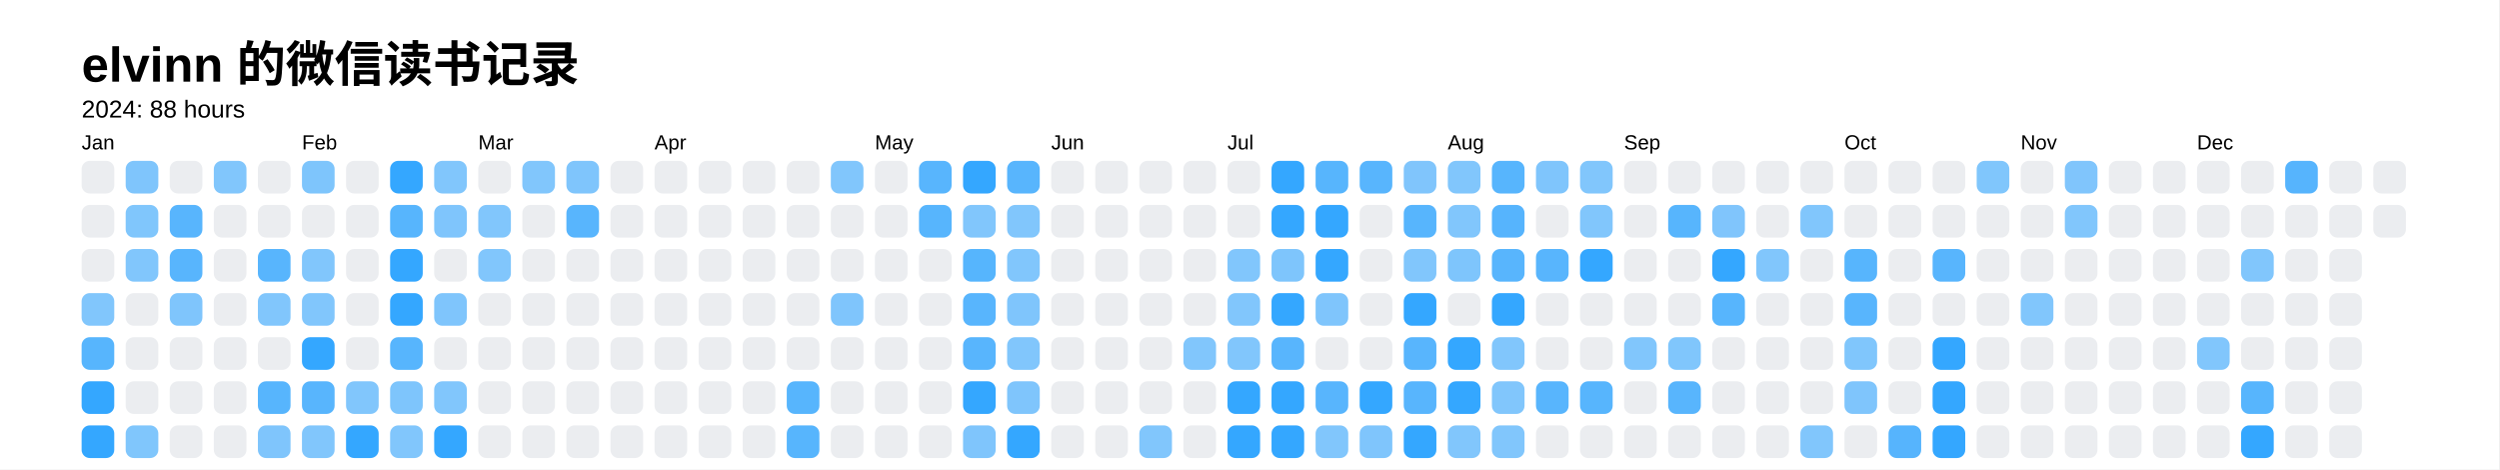
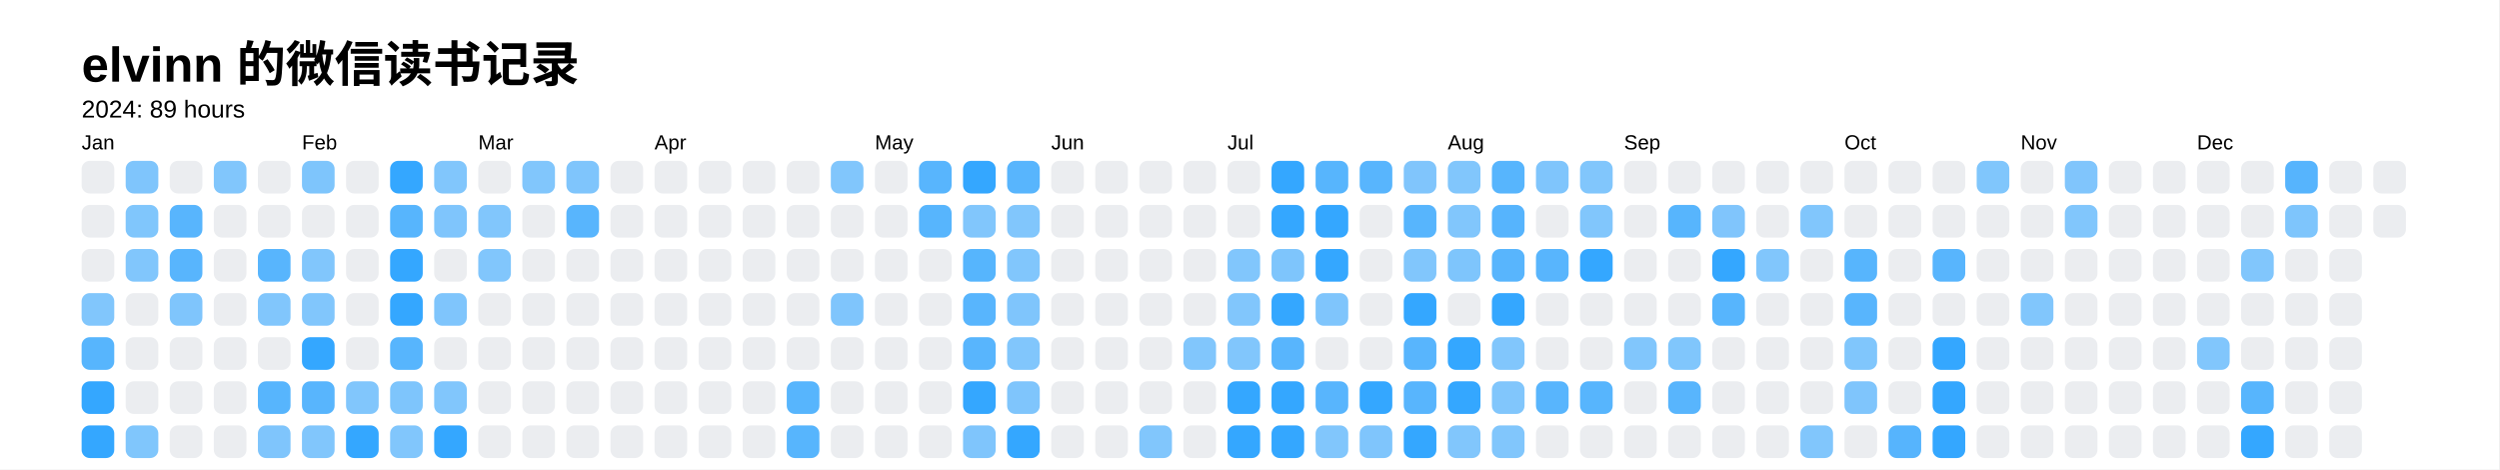
<svg xmlns="http://www.w3.org/2000/svg" baseProfile="full" height="57.5mm" version="1.1" viewBox="0,0,306.2,57.5" width="306.2mm">
  <defs />
  <rect fill="#FFFFFF" height="57.5" width="306.2" x="0" y="0" />
  <text fill="#000000" style="font-size:6px; font-family:Arial; font-weight:bold;" x="10" y="10">elvinn 的微信读书记录</text>
-   <text fill="#000000" style="font-size:3px; font-family:Arial;" x="10" y="14.4">2024: 88 hours</text>
+   <text fill="#000000" style="font-size:3px; font-family:Arial;" x="10" y="14.4">2024: 89 hours</text>
  <text fill="#000000" style="font-size:2.5px; font-family:Arial" x="10" y="18.3">Jan</text>
  <rect fill="#EBEDF0" height="4" rx="1" ry="1" width="4" x="10" y="19.7" />
  <rect fill="#EBEDF0" height="4" rx="1" ry="1" width="4" x="10" y="25.1" />
  <rect fill="#EBEDF0" height="4" rx="1" ry="1" width="4" x="10" y="30.5" />
  <rect fill="#81c6fc" height="4" rx="1" ry="1" width="4" x="10" y="35.9" />
  <rect fill="#57b5fd" height="4" rx="1" ry="1" width="4" x="10" y="41.3" />
  <rect fill="#34A7FF" height="4" rx="1" ry="1" width="4" x="10" y="46.7" />
  <rect fill="#34A7FF" height="4" rx="1" ry="1" width="4" x="10" y="52.1" />
  <rect fill="#7fc5fc" height="4" rx="1" ry="1" width="4" x="15.4" y="19.7" />
  <rect fill="#80c6fc" height="4" rx="1" ry="1" width="4" x="15.4" y="25.1" />
  <rect fill="#81c6fc" height="4" rx="1" ry="1" width="4" x="15.4" y="30.5" />
  <rect fill="#EBEDF0" height="4" rx="1" ry="1" width="4" x="15.4" y="35.9" />
  <rect fill="#EBEDF0" height="4" rx="1" ry="1" width="4" x="15.4" y="41.3" />
  <rect fill="#EBEDF0" height="4" rx="1" ry="1" width="4" x="15.4" y="46.7" />
  <rect fill="#80c6fc" height="4" rx="1" ry="1" width="4" x="15.4" y="52.1" />
  <rect fill="#EBEDF0" height="4" rx="1" ry="1" width="4" x="20.8" y="19.7" />
  <rect fill="#58b5fd" height="4" rx="1" ry="1" width="4" x="20.8" y="25.1" />
  <rect fill="#58b5fd" height="4" rx="1" ry="1" width="4" x="20.8" y="30.5" />
  <rect fill="#7fc5fc" height="4" rx="1" ry="1" width="4" x="20.8" y="35.9" />
  <rect fill="#EBEDF0" height="4" rx="1" ry="1" width="4" x="20.8" y="41.3" />
  <rect fill="#EBEDF0" height="4" rx="1" ry="1" width="4" x="20.8" y="46.7" />
  <rect fill="#EBEDF0" height="4" rx="1" ry="1" width="4" x="20.8" y="52.1" />
  <rect fill="#81c6fc" height="4" rx="1" ry="1" width="4" x="26.2" y="19.7" />
  <rect fill="#EBEDF0" height="4" rx="1" ry="1" width="4" x="26.2" y="25.1" />
  <rect fill="#EBEDF0" height="4" rx="1" ry="1" width="4" x="26.2" y="30.5" />
  <rect fill="#EBEDF0" height="4" rx="1" ry="1" width="4" x="26.2" y="35.9" />
  <rect fill="#EBEDF0" height="4" rx="1" ry="1" width="4" x="26.2" y="41.3" />
  <rect fill="#EBEDF0" height="4" rx="1" ry="1" width="4" x="26.2" y="46.7" />
  <rect fill="#EBEDF0" height="4" rx="1" ry="1" width="4" x="26.2" y="52.1" />
  <rect fill="#EBEDF0" height="4" rx="1" ry="1" width="4" x="31.6" y="19.7" />
  <rect fill="#EBEDF0" height="4" rx="1" ry="1" width="4" x="31.6" y="25.1" />
  <rect fill="#58b5fd" height="4" rx="1" ry="1" width="4" x="31.6" y="30.5" />
  <rect fill="#81c6fc" height="4" rx="1" ry="1" width="4" x="31.6" y="35.9" />
  <rect fill="#EBEDF0" height="4" rx="1" ry="1" width="4" x="31.6" y="41.3" />
  <rect fill="#57b5fd" height="4" rx="1" ry="1" width="4" x="31.6" y="46.7" />
  <rect fill="#7fc5fc" height="4" rx="1" ry="1" width="4" x="31.6" y="52.1" />
  <text fill="#000000" style="font-size:2.5px; font-family:Arial" x="37.0" y="18.3">Feb</text>
  <rect fill="#7ec5fc" height="4" rx="1" ry="1" width="4" x="37.0" y="19.7" />
  <rect fill="#EBEDF0" height="4" rx="1" ry="1" width="4" x="37.0" y="25.1" />
  <rect fill="#81c6fc" height="4" rx="1" ry="1" width="4" x="37.0" y="30.5" />
  <rect fill="#81c6fc" height="4" rx="1" ry="1" width="4" x="37.0" y="35.9" />
  <rect fill="#34A7FF" height="4" rx="1" ry="1" width="4" x="37.0" y="41.3" />
  <rect fill="#58b5fd" height="4" rx="1" ry="1" width="4" x="37.0" y="46.7" />
  <rect fill="#81c6fc" height="4" rx="1" ry="1" width="4" x="37.0" y="52.1" />
  <rect fill="#EBEDF0" height="4" rx="1" ry="1" width="4" x="42.4" y="19.7" />
  <rect fill="#EBEDF0" height="4" rx="1" ry="1" width="4" x="42.4" y="25.1" />
  <rect fill="#EBEDF0" height="4" rx="1" ry="1" width="4" x="42.4" y="30.5" />
  <rect fill="#EBEDF0" height="4" rx="1" ry="1" width="4" x="42.4" y="35.9" />
  <rect fill="#EBEDF0" height="4" rx="1" ry="1" width="4" x="42.4" y="41.3" />
  <rect fill="#81c6fc" height="4" rx="1" ry="1" width="4" x="42.4" y="46.7" />
  <rect fill="#34A7FF" height="4" rx="1" ry="1" width="4" x="42.4" y="52.1" />
  <rect fill="#34A7FF" height="4" rx="1" ry="1" width="4" x="47.8" y="19.7" />
  <rect fill="#57b5fd" height="4" rx="1" ry="1" width="4" x="47.8" y="25.1" />
  <rect fill="#34A7FF" height="4" rx="1" ry="1" width="4" x="47.8" y="30.5" />
  <rect fill="#34A7FF" height="4" rx="1" ry="1" width="4" x="47.8" y="35.9" />
  <rect fill="#57b5fd" height="4" rx="1" ry="1" width="4" x="47.8" y="41.3" />
  <rect fill="#7ec5fc" height="4" rx="1" ry="1" width="4" x="47.8" y="46.7" />
  <rect fill="#81c6fc" height="4" rx="1" ry="1" width="4" x="47.8" y="52.1" />
  <rect fill="#81c6fc" height="4" rx="1" ry="1" width="4" x="53.2" y="19.7" />
  <rect fill="#7fc5fc" height="4" rx="1" ry="1" width="4" x="53.2" y="25.1" />
  <rect fill="#EBEDF0" height="4" rx="1" ry="1" width="4" x="53.2" y="30.5" />
  <rect fill="#7fc5fc" height="4" rx="1" ry="1" width="4" x="53.2" y="35.9" />
  <rect fill="#EBEDF0" height="4" rx="1" ry="1" width="4" x="53.2" y="41.3" />
  <rect fill="#81c6fc" height="4" rx="1" ry="1" width="4" x="53.2" y="46.7" />
  <rect fill="#34A7FF" height="4" rx="1" ry="1" width="4" x="53.2" y="52.1" />
  <text fill="#000000" style="font-size:2.5px; font-family:Arial" x="58.6" y="18.3">Mar</text>
  <rect fill="#EBEDF0" height="4" rx="1" ry="1" width="4" x="58.6" y="19.7" />
  <rect fill="#81c6fc" height="4" rx="1" ry="1" width="4" x="58.6" y="25.1" />
  <rect fill="#81c6fc" height="4" rx="1" ry="1" width="4" x="58.6" y="30.5" />
  <rect fill="#EBEDF0" height="4" rx="1" ry="1" width="4" x="58.6" y="35.9" />
  <rect fill="#EBEDF0" height="4" rx="1" ry="1" width="4" x="58.6" y="41.3" />
  <rect fill="#EBEDF0" height="4" rx="1" ry="1" width="4" x="58.6" y="46.7" />
  <rect fill="#EBEDF0" height="4" rx="1" ry="1" width="4" x="58.6" y="52.1" />
  <rect fill="#81c6fc" height="4" rx="1" ry="1" width="4" x="64" y="19.7" />
  <rect fill="#EBEDF0" height="4" rx="1" ry="1" width="4" x="64" y="25.1" />
  <rect fill="#EBEDF0" height="4" rx="1" ry="1" width="4" x="64" y="30.5" />
  <rect fill="#EBEDF0" height="4" rx="1" ry="1" width="4" x="64" y="35.9" />
  <rect fill="#EBEDF0" height="4" rx="1" ry="1" width="4" x="64" y="41.3" />
  <rect fill="#EBEDF0" height="4" rx="1" ry="1" width="4" x="64" y="46.7" />
  <rect fill="#EBEDF0" height="4" rx="1" ry="1" width="4" x="64" y="52.1" />
  <rect fill="#7fc5fc" height="4" rx="1" ry="1" width="4" x="69.4" y="19.7" />
  <rect fill="#58b5fd" height="4" rx="1" ry="1" width="4" x="69.4" y="25.1" />
  <rect fill="#EBEDF0" height="4" rx="1" ry="1" width="4" x="69.4" y="30.5" />
  <rect fill="#EBEDF0" height="4" rx="1" ry="1" width="4" x="69.4" y="35.9" />
  <rect fill="#EBEDF0" height="4" rx="1" ry="1" width="4" x="69.4" y="41.3" />
  <rect fill="#EBEDF0" height="4" rx="1" ry="1" width="4" x="69.4" y="46.7" />
  <rect fill="#EBEDF0" height="4" rx="1" ry="1" width="4" x="69.4" y="52.1" />
  <rect fill="#EBEDF0" height="4" rx="1" ry="1" width="4" x="74.8" y="19.7" />
  <rect fill="#EBEDF0" height="4" rx="1" ry="1" width="4" x="74.8" y="25.1" />
  <rect fill="#EBEDF0" height="4" rx="1" ry="1" width="4" x="74.8" y="30.5" />
  <rect fill="#EBEDF0" height="4" rx="1" ry="1" width="4" x="74.8" y="35.9" />
  <rect fill="#EBEDF0" height="4" rx="1" ry="1" width="4" x="74.8" y="41.3" />
  <rect fill="#EBEDF0" height="4" rx="1" ry="1" width="4" x="74.8" y="46.7" />
  <rect fill="#EBEDF0" height="4" rx="1" ry="1" width="4" x="74.8" y="52.1" />
  <text fill="#000000" style="font-size:2.5px; font-family:Arial" x="80.2" y="18.3">Apr</text>
  <rect fill="#EBEDF0" height="4" rx="1" ry="1" width="4" x="80.2" y="19.7" />
  <rect fill="#EBEDF0" height="4" rx="1" ry="1" width="4" x="80.2" y="25.1" />
  <rect fill="#EBEDF0" height="4" rx="1" ry="1" width="4" x="80.2" y="30.5" />
  <rect fill="#EBEDF0" height="4" rx="1" ry="1" width="4" x="80.2" y="35.9" />
  <rect fill="#EBEDF0" height="4" rx="1" ry="1" width="4" x="80.2" y="41.3" />
  <rect fill="#EBEDF0" height="4" rx="1" ry="1" width="4" x="80.2" y="46.7" />
  <rect fill="#EBEDF0" height="4" rx="1" ry="1" width="4" x="80.2" y="52.1" />
  <rect fill="#EBEDF0" height="4" rx="1" ry="1" width="4" x="85.6" y="19.7" />
  <rect fill="#EBEDF0" height="4" rx="1" ry="1" width="4" x="85.6" y="25.1" />
  <rect fill="#EBEDF0" height="4" rx="1" ry="1" width="4" x="85.6" y="30.5" />
  <rect fill="#EBEDF0" height="4" rx="1" ry="1" width="4" x="85.6" y="35.9" />
  <rect fill="#EBEDF0" height="4" rx="1" ry="1" width="4" x="85.6" y="41.3" />
  <rect fill="#EBEDF0" height="4" rx="1" ry="1" width="4" x="85.6" y="46.7" />
  <rect fill="#EBEDF0" height="4" rx="1" ry="1" width="4" x="85.6" y="52.1" />
  <rect fill="#EBEDF0" height="4" rx="1" ry="1" width="4" x="91" y="19.7" />
  <rect fill="#EBEDF0" height="4" rx="1" ry="1" width="4" x="91" y="25.1" />
  <rect fill="#EBEDF0" height="4" rx="1" ry="1" width="4" x="91" y="30.5" />
  <rect fill="#EBEDF0" height="4" rx="1" ry="1" width="4" x="91" y="35.9" />
  <rect fill="#EBEDF0" height="4" rx="1" ry="1" width="4" x="91" y="41.3" />
  <rect fill="#EBEDF0" height="4" rx="1" ry="1" width="4" x="91" y="46.7" />
  <rect fill="#EBEDF0" height="4" rx="1" ry="1" width="4" x="91" y="52.1" />
  <rect fill="#EBEDF0" height="4" rx="1" ry="1" width="4" x="96.4" y="19.7" />
  <rect fill="#EBEDF0" height="4" rx="1" ry="1" width="4" x="96.4" y="25.1" />
  <rect fill="#EBEDF0" height="4" rx="1" ry="1" width="4" x="96.4" y="30.5" />
  <rect fill="#EBEDF0" height="4" rx="1" ry="1" width="4" x="96.4" y="35.9" />
  <rect fill="#EBEDF0" height="4" rx="1" ry="1" width="4" x="96.4" y="41.3" />
  <rect fill="#57b5fd" height="4" rx="1" ry="1" width="4" x="96.4" y="46.7" />
  <rect fill="#57b5fd" height="4" rx="1" ry="1" width="4" x="96.4" y="52.1" />
  <rect fill="#81c6fc" height="4" rx="1" ry="1" width="4" x="101.8" y="19.7" />
  <rect fill="#EBEDF0" height="4" rx="1" ry="1" width="4" x="101.8" y="25.1" />
  <rect fill="#EBEDF0" height="4" rx="1" ry="1" width="4" x="101.8" y="30.5" />
  <rect fill="#7fc5fc" height="4" rx="1" ry="1" width="4" x="101.8" y="35.9" />
  <rect fill="#EBEDF0" height="4" rx="1" ry="1" width="4" x="101.8" y="41.3" />
  <rect fill="#EBEDF0" height="4" rx="1" ry="1" width="4" x="101.8" y="46.7" />
  <rect fill="#EBEDF0" height="4" rx="1" ry="1" width="4" x="101.8" y="52.1" />
  <text fill="#000000" style="font-size:2.5px; font-family:Arial" x="107.2" y="18.3">May</text>
  <rect fill="#EBEDF0" height="4" rx="1" ry="1" width="4" x="107.2" y="19.7" />
  <rect fill="#EBEDF0" height="4" rx="1" ry="1" width="4" x="107.2" y="25.1" />
  <rect fill="#EBEDF0" height="4" rx="1" ry="1" width="4" x="107.2" y="30.5" />
  <rect fill="#EBEDF0" height="4" rx="1" ry="1" width="4" x="107.2" y="35.9" />
  <rect fill="#EBEDF0" height="4" rx="1" ry="1" width="4" x="107.2" y="41.3" />
  <rect fill="#EBEDF0" height="4" rx="1" ry="1" width="4" x="107.2" y="46.7" />
  <rect fill="#EBEDF0" height="4" rx="1" ry="1" width="4" x="107.2" y="52.1" />
  <rect fill="#58b5fd" height="4" rx="1" ry="1" width="4" x="112.6" y="19.7" />
  <rect fill="#57b5fd" height="4" rx="1" ry="1" width="4" x="112.6" y="25.1" />
  <rect fill="#EBEDF0" height="4" rx="1" ry="1" width="4" x="112.6" y="30.5" />
  <rect fill="#EBEDF0" height="4" rx="1" ry="1" width="4" x="112.6" y="35.9" />
  <rect fill="#EBEDF0" height="4" rx="1" ry="1" width="4" x="112.6" y="41.3" />
  <rect fill="#EBEDF0" height="4" rx="1" ry="1" width="4" x="112.6" y="46.7" />
  <rect fill="#EBEDF0" height="4" rx="1" ry="1" width="4" x="112.6" y="52.1" />
  <rect fill="#34A7FF" height="4" rx="1" ry="1" width="4" x="118" y="19.7" />
  <rect fill="#81c6fc" height="4" rx="1" ry="1" width="4" x="118" y="25.1" />
  <rect fill="#56b5fd" height="4" rx="1" ry="1" width="4" x="118" y="30.5" />
  <rect fill="#58b5fd" height="4" rx="1" ry="1" width="4" x="118" y="35.9" />
  <rect fill="#58b5fd" height="4" rx="1" ry="1" width="4" x="118" y="41.3" />
  <rect fill="#34A7FF" height="4" rx="1" ry="1" width="4" x="118" y="46.7" />
  <rect fill="#7fc5fc" height="4" rx="1" ry="1" width="4" x="118" y="52.1" />
  <rect fill="#58b5fd" height="4" rx="1" ry="1" width="4" x="123.4" y="19.7" />
  <rect fill="#81c6fc" height="4" rx="1" ry="1" width="4" x="123.4" y="25.1" />
  <rect fill="#81c6fc" height="4" rx="1" ry="1" width="4" x="123.4" y="30.5" />
  <rect fill="#7fc5fc" height="4" rx="1" ry="1" width="4" x="123.4" y="35.9" />
  <rect fill="#81c6fc" height="4" rx="1" ry="1" width="4" x="123.4" y="41.3" />
  <rect fill="#7fc5fc" height="4" rx="1" ry="1" width="4" x="123.4" y="46.7" />
  <rect fill="#34A7FF" height="4" rx="1" ry="1" width="4" x="123.4" y="52.1" />
  <text fill="#000000" style="font-size:2.5px; font-family:Arial" x="128.8" y="18.3">Jun</text>
  <rect fill="#EBEDF0" height="4" rx="1" ry="1" width="4" x="128.8" y="19.7" />
  <rect fill="#EBEDF0" height="4" rx="1" ry="1" width="4" x="128.8" y="25.1" />
  <rect fill="#EBEDF0" height="4" rx="1" ry="1" width="4" x="128.8" y="30.5" />
  <rect fill="#EBEDF0" height="4" rx="1" ry="1" width="4" x="128.8" y="35.9" />
  <rect fill="#EBEDF0" height="4" rx="1" ry="1" width="4" x="128.8" y="41.3" />
  <rect fill="#EBEDF0" height="4" rx="1" ry="1" width="4" x="128.8" y="46.7" />
  <rect fill="#EBEDF0" height="4" rx="1" ry="1" width="4" x="128.8" y="52.1" />
  <rect fill="#EBEDF0" height="4" rx="1" ry="1" width="4" x="134.2" y="19.7" />
  <rect fill="#EBEDF0" height="4" rx="1" ry="1" width="4" x="134.2" y="25.1" />
  <rect fill="#EBEDF0" height="4" rx="1" ry="1" width="4" x="134.2" y="30.5" />
  <rect fill="#EBEDF0" height="4" rx="1" ry="1" width="4" x="134.2" y="35.9" />
  <rect fill="#EBEDF0" height="4" rx="1" ry="1" width="4" x="134.2" y="41.3" />
  <rect fill="#EBEDF0" height="4" rx="1" ry="1" width="4" x="134.2" y="46.7" />
  <rect fill="#EBEDF0" height="4" rx="1" ry="1" width="4" x="134.2" y="52.1" />
  <rect fill="#EBEDF0" height="4" rx="1" ry="1" width="4" x="139.6" y="19.7" />
  <rect fill="#EBEDF0" height="4" rx="1" ry="1" width="4" x="139.6" y="25.1" />
  <rect fill="#EBEDF0" height="4" rx="1" ry="1" width="4" x="139.6" y="30.5" />
  <rect fill="#EBEDF0" height="4" rx="1" ry="1" width="4" x="139.6" y="35.9" />
  <rect fill="#EBEDF0" height="4" rx="1" ry="1" width="4" x="139.6" y="41.3" />
  <rect fill="#EBEDF0" height="4" rx="1" ry="1" width="4" x="139.6" y="46.7" />
  <rect fill="#81c6fc" height="4" rx="1" ry="1" width="4" x="139.6" y="52.1" />
  <rect fill="#EBEDF0" height="4" rx="1" ry="1" width="4" x="145" y="19.7" />
  <rect fill="#EBEDF0" height="4" rx="1" ry="1" width="4" x="145" y="25.1" />
  <rect fill="#EBEDF0" height="4" rx="1" ry="1" width="4" x="145" y="30.5" />
  <rect fill="#EBEDF0" height="4" rx="1" ry="1" width="4" x="145" y="35.9" />
  <rect fill="#81c6fc" height="4" rx="1" ry="1" width="4" x="145" y="41.3" />
  <rect fill="#EBEDF0" height="4" rx="1" ry="1" width="4" x="145" y="46.7" />
  <rect fill="#EBEDF0" height="4" rx="1" ry="1" width="4" x="145" y="52.1" />
  <text fill="#000000" style="font-size:2.5px; font-family:Arial" x="150.4" y="18.3">Jul</text>
  <rect fill="#EBEDF0" height="4" rx="1" ry="1" width="4" x="150.4" y="19.7" />
  <rect fill="#EBEDF0" height="4" rx="1" ry="1" width="4" x="150.4" y="25.1" />
  <rect fill="#81c6fc" height="4" rx="1" ry="1" width="4" x="150.4" y="30.5" />
  <rect fill="#81c6fc" height="4" rx="1" ry="1" width="4" x="150.4" y="35.9" />
  <rect fill="#81c6fc" height="4" rx="1" ry="1" width="4" x="150.4" y="41.3" />
  <rect fill="#34A7FF" height="4" rx="1" ry="1" width="4" x="150.4" y="46.7" />
  <rect fill="#34A7FF" height="4" rx="1" ry="1" width="4" x="150.4" y="52.1" />
  <rect fill="#34A7FF" height="4" rx="1" ry="1" width="4" x="155.8" y="19.7" />
  <rect fill="#34A7FF" height="4" rx="1" ry="1" width="4" x="155.8" y="25.1" />
  <rect fill="#7ec5fc" height="4" rx="1" ry="1" width="4" x="155.8" y="30.5" />
  <rect fill="#34A7FF" height="4" rx="1" ry="1" width="4" x="155.8" y="35.9" />
  <rect fill="#58b5fd" height="4" rx="1" ry="1" width="4" x="155.8" y="41.3" />
  <rect fill="#34A7FF" height="4" rx="1" ry="1" width="4" x="155.8" y="46.7" />
  <rect fill="#34A7FF" height="4" rx="1" ry="1" width="4" x="155.8" y="52.1" />
  <rect fill="#57b5fd" height="4" rx="1" ry="1" width="4" x="161.2" y="19.7" />
  <rect fill="#34A7FF" height="4" rx="1" ry="1" width="4" x="161.2" y="25.1" />
  <rect fill="#34A7FF" height="4" rx="1" ry="1" width="4" x="161.2" y="30.5" />
  <rect fill="#7fc5fc" height="4" rx="1" ry="1" width="4" x="161.2" y="35.9" />
  <rect fill="#EBEDF0" height="4" rx="1" ry="1" width="4" x="161.2" y="41.3" />
  <rect fill="#58b5fd" height="4" rx="1" ry="1" width="4" x="161.2" y="46.7" />
  <rect fill="#81c6fc" height="4" rx="1" ry="1" width="4" x="161.2" y="52.1" />
  <rect fill="#58b5fd" height="4" rx="1" ry="1" width="4" x="166.6" y="19.7" />
  <rect fill="#EBEDF0" height="4" rx="1" ry="1" width="4" x="166.6" y="25.1" />
  <rect fill="#EBEDF0" height="4" rx="1" ry="1" width="4" x="166.6" y="30.5" />
  <rect fill="#EBEDF0" height="4" rx="1" ry="1" width="4" x="166.6" y="35.9" />
  <rect fill="#EBEDF0" height="4" rx="1" ry="1" width="4" x="166.6" y="41.3" />
  <rect fill="#34A7FF" height="4" rx="1" ry="1" width="4" x="166.6" y="46.7" />
  <rect fill="#7fc5fc" height="4" rx="1" ry="1" width="4" x="166.6" y="52.1" />
  <rect fill="#80c5fc" height="4" rx="1" ry="1" width="4" x="172" y="19.7" />
  <rect fill="#57b5fd" height="4" rx="1" ry="1" width="4" x="172" y="25.1" />
  <rect fill="#81c6fc" height="4" rx="1" ry="1" width="4" x="172" y="30.5" />
  <rect fill="#34A7FF" height="4" rx="1" ry="1" width="4" x="172" y="35.9" />
  <rect fill="#58b5fd" height="4" rx="1" ry="1" width="4" x="172" y="41.3" />
  <rect fill="#58b5fd" height="4" rx="1" ry="1" width="4" x="172" y="46.7" />
  <rect fill="#34A7FF" height="4" rx="1" ry="1" width="4" x="172" y="52.1" />
  <text fill="#000000" style="font-size:2.5px; font-family:Arial" x="177.4" y="18.3">Aug</text>
  <rect fill="#81c6fc" height="4" rx="1" ry="1" width="4" x="177.4" y="19.7" />
  <rect fill="#81c6fc" height="4" rx="1" ry="1" width="4" x="177.4" y="25.1" />
  <rect fill="#7ec5fc" height="4" rx="1" ry="1" width="4" x="177.4" y="30.5" />
  <rect fill="#EBEDF0" height="4" rx="1" ry="1" width="4" x="177.4" y="35.9" />
  <rect fill="#34A7FF" height="4" rx="1" ry="1" width="4" x="177.4" y="41.3" />
  <rect fill="#34A7FF" height="4" rx="1" ry="1" width="4" x="177.4" y="46.7" />
  <rect fill="#81c6fc" height="4" rx="1" ry="1" width="4" x="177.4" y="52.1" />
  <rect fill="#57b5fd" height="4" rx="1" ry="1" width="4" x="182.8" y="19.7" />
  <rect fill="#56b4fd" height="4" rx="1" ry="1" width="4" x="182.8" y="25.1" />
  <rect fill="#58b5fd" height="4" rx="1" ry="1" width="4" x="182.8" y="30.5" />
  <rect fill="#34A7FF" height="4" rx="1" ry="1" width="4" x="182.8" y="35.9" />
  <rect fill="#81c6fc" height="4" rx="1" ry="1" width="4" x="182.8" y="41.3" />
  <rect fill="#81c6fc" height="4" rx="1" ry="1" width="4" x="182.8" y="46.7" />
  <rect fill="#81c6fc" height="4" rx="1" ry="1" width="4" x="182.8" y="52.1" />
  <rect fill="#7fc5fc" height="4" rx="1" ry="1" width="4" x="188.2" y="19.7" />
  <rect fill="#EBEDF0" height="4" rx="1" ry="1" width="4" x="188.2" y="25.1" />
  <rect fill="#58b5fd" height="4" rx="1" ry="1" width="4" x="188.2" y="30.5" />
  <rect fill="#EBEDF0" height="4" rx="1" ry="1" width="4" x="188.2" y="35.9" />
  <rect fill="#EBEDF0" height="4" rx="1" ry="1" width="4" x="188.2" y="41.3" />
  <rect fill="#58b5fd" height="4" rx="1" ry="1" width="4" x="188.2" y="46.7" />
  <rect fill="#EBEDF0" height="4" rx="1" ry="1" width="4" x="188.2" y="52.1" />
  <rect fill="#81c6fc" height="4" rx="1" ry="1" width="4" x="193.6" y="19.7" />
  <rect fill="#81c6fc" height="4" rx="1" ry="1" width="4" x="193.6" y="25.1" />
  <rect fill="#34A7FF" height="4" rx="1" ry="1" width="4" x="193.6" y="30.5" />
  <rect fill="#EBEDF0" height="4" rx="1" ry="1" width="4" x="193.6" y="35.9" />
  <rect fill="#EBEDF0" height="4" rx="1" ry="1" width="4" x="193.6" y="41.3" />
  <rect fill="#57b5fd" height="4" rx="1" ry="1" width="4" x="193.6" y="46.7" />
  <rect fill="#EBEDF0" height="4" rx="1" ry="1" width="4" x="193.6" y="52.1" />
  <text fill="#000000" style="font-size:2.5px; font-family:Arial" x="199" y="18.3">Sep</text>
  <rect fill="#EBEDF0" height="4" rx="1" ry="1" width="4" x="199" y="19.7" />
  <rect fill="#EBEDF0" height="4" rx="1" ry="1" width="4" x="199" y="25.1" />
  <rect fill="#EBEDF0" height="4" rx="1" ry="1" width="4" x="199" y="30.5" />
  <rect fill="#EBEDF0" height="4" rx="1" ry="1" width="4" x="199" y="35.9" />
  <rect fill="#81c6fc" height="4" rx="1" ry="1" width="4" x="199" y="41.3" />
  <rect fill="#EBEDF0" height="4" rx="1" ry="1" width="4" x="199" y="46.7" />
  <rect fill="#EBEDF0" height="4" rx="1" ry="1" width="4" x="199" y="52.1" />
  <rect fill="#EBEDF0" height="4" rx="1" ry="1" width="4" x="204.4" y="19.7" />
  <rect fill="#57b5fd" height="4" rx="1" ry="1" width="4" x="204.4" y="25.1" />
  <rect fill="#EBEDF0" height="4" rx="1" ry="1" width="4" x="204.4" y="30.5" />
  <rect fill="#EBEDF0" height="4" rx="1" ry="1" width="4" x="204.4" y="35.9" />
  <rect fill="#80c6fc" height="4" rx="1" ry="1" width="4" x="204.4" y="41.3" />
  <rect fill="#58b5fd" height="4" rx="1" ry="1" width="4" x="204.4" y="46.7" />
  <rect fill="#EBEDF0" height="4" rx="1" ry="1" width="4" x="204.4" y="52.1" />
  <rect fill="#EBEDF0" height="4" rx="1" ry="1" width="4" x="209.8" y="19.7" />
  <rect fill="#80c5fc" height="4" rx="1" ry="1" width="4" x="209.8" y="25.1" />
  <rect fill="#34A7FF" height="4" rx="1" ry="1" width="4" x="209.8" y="30.5" />
  <rect fill="#57b5fd" height="4" rx="1" ry="1" width="4" x="209.8" y="35.9" />
  <rect fill="#EBEDF0" height="4" rx="1" ry="1" width="4" x="209.8" y="41.3" />
  <rect fill="#EBEDF0" height="4" rx="1" ry="1" width="4" x="209.8" y="46.7" />
  <rect fill="#EBEDF0" height="4" rx="1" ry="1" width="4" x="209.8" y="52.1" />
  <rect fill="#EBEDF0" height="4" rx="1" ry="1" width="4" x="215.2" y="19.7" />
  <rect fill="#EBEDF0" height="4" rx="1" ry="1" width="4" x="215.2" y="25.1" />
  <rect fill="#81c6fc" height="4" rx="1" ry="1" width="4" x="215.2" y="30.5" />
  <rect fill="#EBEDF0" height="4" rx="1" ry="1" width="4" x="215.2" y="35.9" />
  <rect fill="#EBEDF0" height="4" rx="1" ry="1" width="4" x="215.2" y="41.3" />
  <rect fill="#EBEDF0" height="4" rx="1" ry="1" width="4" x="215.2" y="46.7" />
  <rect fill="#EBEDF0" height="4" rx="1" ry="1" width="4" x="215.2" y="52.1" />
  <rect fill="#EBEDF0" height="4" rx="1" ry="1" width="4" x="220.6" y="19.7" />
  <rect fill="#81c6fc" height="4" rx="1" ry="1" width="4" x="220.6" y="25.1" />
  <rect fill="#EBEDF0" height="4" rx="1" ry="1" width="4" x="220.6" y="30.5" />
  <rect fill="#EBEDF0" height="4" rx="1" ry="1" width="4" x="220.6" y="35.9" />
  <rect fill="#EBEDF0" height="4" rx="1" ry="1" width="4" x="220.6" y="41.3" />
  <rect fill="#EBEDF0" height="4" rx="1" ry="1" width="4" x="220.6" y="46.7" />
  <rect fill="#81c6fc" height="4" rx="1" ry="1" width="4" x="220.6" y="52.1" />
  <text fill="#000000" style="font-size:2.5px; font-family:Arial" x="226" y="18.3">Oct</text>
  <rect fill="#EBEDF0" height="4" rx="1" ry="1" width="4" x="226" y="19.7" />
  <rect fill="#EBEDF0" height="4" rx="1" ry="1" width="4" x="226" y="25.1" />
  <rect fill="#57b5fd" height="4" rx="1" ry="1" width="4" x="226" y="30.5" />
  <rect fill="#58b5fd" height="4" rx="1" ry="1" width="4" x="226" y="35.9" />
  <rect fill="#80c6fc" height="4" rx="1" ry="1" width="4" x="226" y="41.3" />
  <rect fill="#7fc5fc" height="4" rx="1" ry="1" width="4" x="226" y="46.7" />
  <rect fill="#EBEDF0" height="4" rx="1" ry="1" width="4" x="226" y="52.1" />
  <rect fill="#EBEDF0" height="4" rx="1" ry="1" width="4" x="231.4" y="19.7" />
  <rect fill="#EBEDF0" height="4" rx="1" ry="1" width="4" x="231.4" y="25.1" />
  <rect fill="#EBEDF0" height="4" rx="1" ry="1" width="4" x="231.4" y="30.5" />
  <rect fill="#EBEDF0" height="4" rx="1" ry="1" width="4" x="231.4" y="35.9" />
  <rect fill="#EBEDF0" height="4" rx="1" ry="1" width="4" x="231.4" y="41.3" />
  <rect fill="#EBEDF0" height="4" rx="1" ry="1" width="4" x="231.4" y="46.7" />
  <rect fill="#56b4fd" height="4" rx="1" ry="1" width="4" x="231.4" y="52.1" />
  <rect fill="#EBEDF0" height="4" rx="1" ry="1" width="4" x="236.8" y="19.7" />
  <rect fill="#EBEDF0" height="4" rx="1" ry="1" width="4" x="236.8" y="25.1" />
  <rect fill="#58b5fd" height="4" rx="1" ry="1" width="4" x="236.8" y="30.5" />
  <rect fill="#EBEDF0" height="4" rx="1" ry="1" width="4" x="236.8" y="35.9" />
  <rect fill="#34A7FF" height="4" rx="1" ry="1" width="4" x="236.8" y="41.3" />
  <rect fill="#34A7FF" height="4" rx="1" ry="1" width="4" x="236.8" y="46.7" />
  <rect fill="#34A7FF" height="4" rx="1" ry="1" width="4" x="236.8" y="52.1" />
  <rect fill="#80c6fc" height="4" rx="1" ry="1" width="4" x="242.2" y="19.7" />
  <rect fill="#EBEDF0" height="4" rx="1" ry="1" width="4" x="242.2" y="25.1" />
  <rect fill="#EBEDF0" height="4" rx="1" ry="1" width="4" x="242.2" y="30.5" />
  <rect fill="#EBEDF0" height="4" rx="1" ry="1" width="4" x="242.2" y="35.9" />
  <rect fill="#EBEDF0" height="4" rx="1" ry="1" width="4" x="242.2" y="41.3" />
  <rect fill="#EBEDF0" height="4" rx="1" ry="1" width="4" x="242.2" y="46.7" />
  <rect fill="#EBEDF0" height="4" rx="1" ry="1" width="4" x="242.2" y="52.1" />
  <text fill="#000000" style="font-size:2.5px; font-family:Arial" x="247.6" y="18.3">Nov</text>
  <rect fill="#EBEDF0" height="4" rx="1" ry="1" width="4" x="247.6" y="19.7" />
  <rect fill="#EBEDF0" height="4" rx="1" ry="1" width="4" x="247.6" y="25.1" />
  <rect fill="#EBEDF0" height="4" rx="1" ry="1" width="4" x="247.6" y="30.5" />
  <rect fill="#81c6fc" height="4" rx="1" ry="1" width="4" x="247.6" y="35.9" />
  <rect fill="#EBEDF0" height="4" rx="1" ry="1" width="4" x="247.6" y="41.3" />
  <rect fill="#EBEDF0" height="4" rx="1" ry="1" width="4" x="247.6" y="46.7" />
  <rect fill="#EBEDF0" height="4" rx="1" ry="1" width="4" x="247.6" y="52.1" />
  <rect fill="#80c5fc" height="4" rx="1" ry="1" width="4" x="253" y="19.7" />
  <rect fill="#81c6fc" height="4" rx="1" ry="1" width="4" x="253" y="25.1" />
  <rect fill="#EBEDF0" height="4" rx="1" ry="1" width="4" x="253" y="30.5" />
  <rect fill="#EBEDF0" height="4" rx="1" ry="1" width="4" x="253" y="35.9" />
  <rect fill="#EBEDF0" height="4" rx="1" ry="1" width="4" x="253" y="41.3" />
  <rect fill="#EBEDF0" height="4" rx="1" ry="1" width="4" x="253" y="46.7" />
  <rect fill="#EBEDF0" height="4" rx="1" ry="1" width="4" x="253" y="52.1" />
  <rect fill="#EBEDF0" height="4" rx="1" ry="1" width="4" x="258.4" y="19.7" />
  <rect fill="#EBEDF0" height="4" rx="1" ry="1" width="4" x="258.4" y="25.1" />
  <rect fill="#EBEDF0" height="4" rx="1" ry="1" width="4" x="258.4" y="30.5" />
  <rect fill="#EBEDF0" height="4" rx="1" ry="1" width="4" x="258.4" y="35.9" />
  <rect fill="#EBEDF0" height="4" rx="1" ry="1" width="4" x="258.4" y="41.3" />
  <rect fill="#EBEDF0" height="4" rx="1" ry="1" width="4" x="258.4" y="46.7" />
  <rect fill="#EBEDF0" height="4" rx="1" ry="1" width="4" x="258.4" y="52.1" />
  <rect fill="#EBEDF0" height="4" rx="1" ry="1" width="4" x="263.8" y="19.7" />
  <rect fill="#EBEDF0" height="4" rx="1" ry="1" width="4" x="263.8" y="25.1" />
  <rect fill="#EBEDF0" height="4" rx="1" ry="1" width="4" x="263.8" y="30.5" />
  <rect fill="#EBEDF0" height="4" rx="1" ry="1" width="4" x="263.8" y="35.9" />
  <rect fill="#EBEDF0" height="4" rx="1" ry="1" width="4" x="263.8" y="41.3" />
  <rect fill="#EBEDF0" height="4" rx="1" ry="1" width="4" x="263.8" y="46.7" />
  <rect fill="#EBEDF0" height="4" rx="1" ry="1" width="4" x="263.8" y="52.1" />
  <text fill="#000000" style="font-size:2.5px; font-family:Arial" x="269.2" y="18.3">Dec</text>
  <rect fill="#EBEDF0" height="4" rx="1" ry="1" width="4" x="269.2" y="19.7" />
  <rect fill="#EBEDF0" height="4" rx="1" ry="1" width="4" x="269.2" y="25.1" />
  <rect fill="#EBEDF0" height="4" rx="1" ry="1" width="4" x="269.2" y="30.5" />
  <rect fill="#EBEDF0" height="4" rx="1" ry="1" width="4" x="269.2" y="35.9" />
  <rect fill="#81c6fc" height="4" rx="1" ry="1" width="4" x="269.2" y="41.3" />
  <rect fill="#EBEDF0" height="4" rx="1" ry="1" width="4" x="269.2" y="46.7" />
  <rect fill="#EBEDF0" height="4" rx="1" ry="1" width="4" x="269.2" y="52.1" />
  <rect fill="#EBEDF0" height="4" rx="1" ry="1" width="4" x="274.6" y="19.7" />
  <rect fill="#EBEDF0" height="4" rx="1" ry="1" width="4" x="274.6" y="25.1" />
  <rect fill="#81c6fc" height="4" rx="1" ry="1" width="4" x="274.6" y="30.5" />
  <rect fill="#EBEDF0" height="4" rx="1" ry="1" width="4" x="274.6" y="35.9" />
  <rect fill="#EBEDF0" height="4" rx="1" ry="1" width="4" x="274.6" y="41.3" />
  <rect fill="#57b5fd" height="4" rx="1" ry="1" width="4" x="274.6" y="46.7" />
  <rect fill="#34A7FF" height="4" rx="1" ry="1" width="4" x="274.6" y="52.1" />
  <rect fill="#56b4fd" height="4" rx="1" ry="1" width="4" x="280" y="19.7" />
-   <rect fill="#EBEDF0" height="4" rx="1" ry="1" width="4" x="280" y="25.1" />
+   <rect fill="#7ec5fc" height="4" rx="1" ry="1" width="4" x="280" y="25.1" />
  <rect fill="#EBEDF0" height="4" rx="1" ry="1" width="4" x="280" y="30.5" />
  <rect fill="#EBEDF0" height="4" rx="1" ry="1" width="4" x="280" y="35.9" />
  <rect fill="#EBEDF0" height="4" rx="1" ry="1" width="4" x="280" y="41.3" />
  <rect fill="#EBEDF0" height="4" rx="1" ry="1" width="4" x="280" y="46.7" />
  <rect fill="#EBEDF0" height="4" rx="1" ry="1" width="4" x="280" y="52.1" />
  <rect fill="#EBEDF0" height="4" rx="1" ry="1" width="4" x="285.4" y="19.7" />
  <rect fill="#EBEDF0" height="4" rx="1" ry="1" width="4" x="285.4" y="25.1" />
  <rect fill="#EBEDF0" height="4" rx="1" ry="1" width="4" x="285.4" y="30.5" />
  <rect fill="#EBEDF0" height="4" rx="1" ry="1" width="4" x="285.4" y="35.9" />
  <rect fill="#EBEDF0" height="4" rx="1" ry="1" width="4" x="285.4" y="41.3" />
  <rect fill="#EBEDF0" height="4" rx="1" ry="1" width="4" x="285.4" y="46.7" />
  <rect fill="#EBEDF0" height="4" rx="1" ry="1" width="4" x="285.4" y="52.1" />
  <rect fill="#EBEDF0" height="4" rx="1" ry="1" width="4" x="290.8" y="19.7" />
  <rect fill="#EBEDF0" height="4" rx="1" ry="1" width="4" x="290.8" y="25.1" />
</svg>
